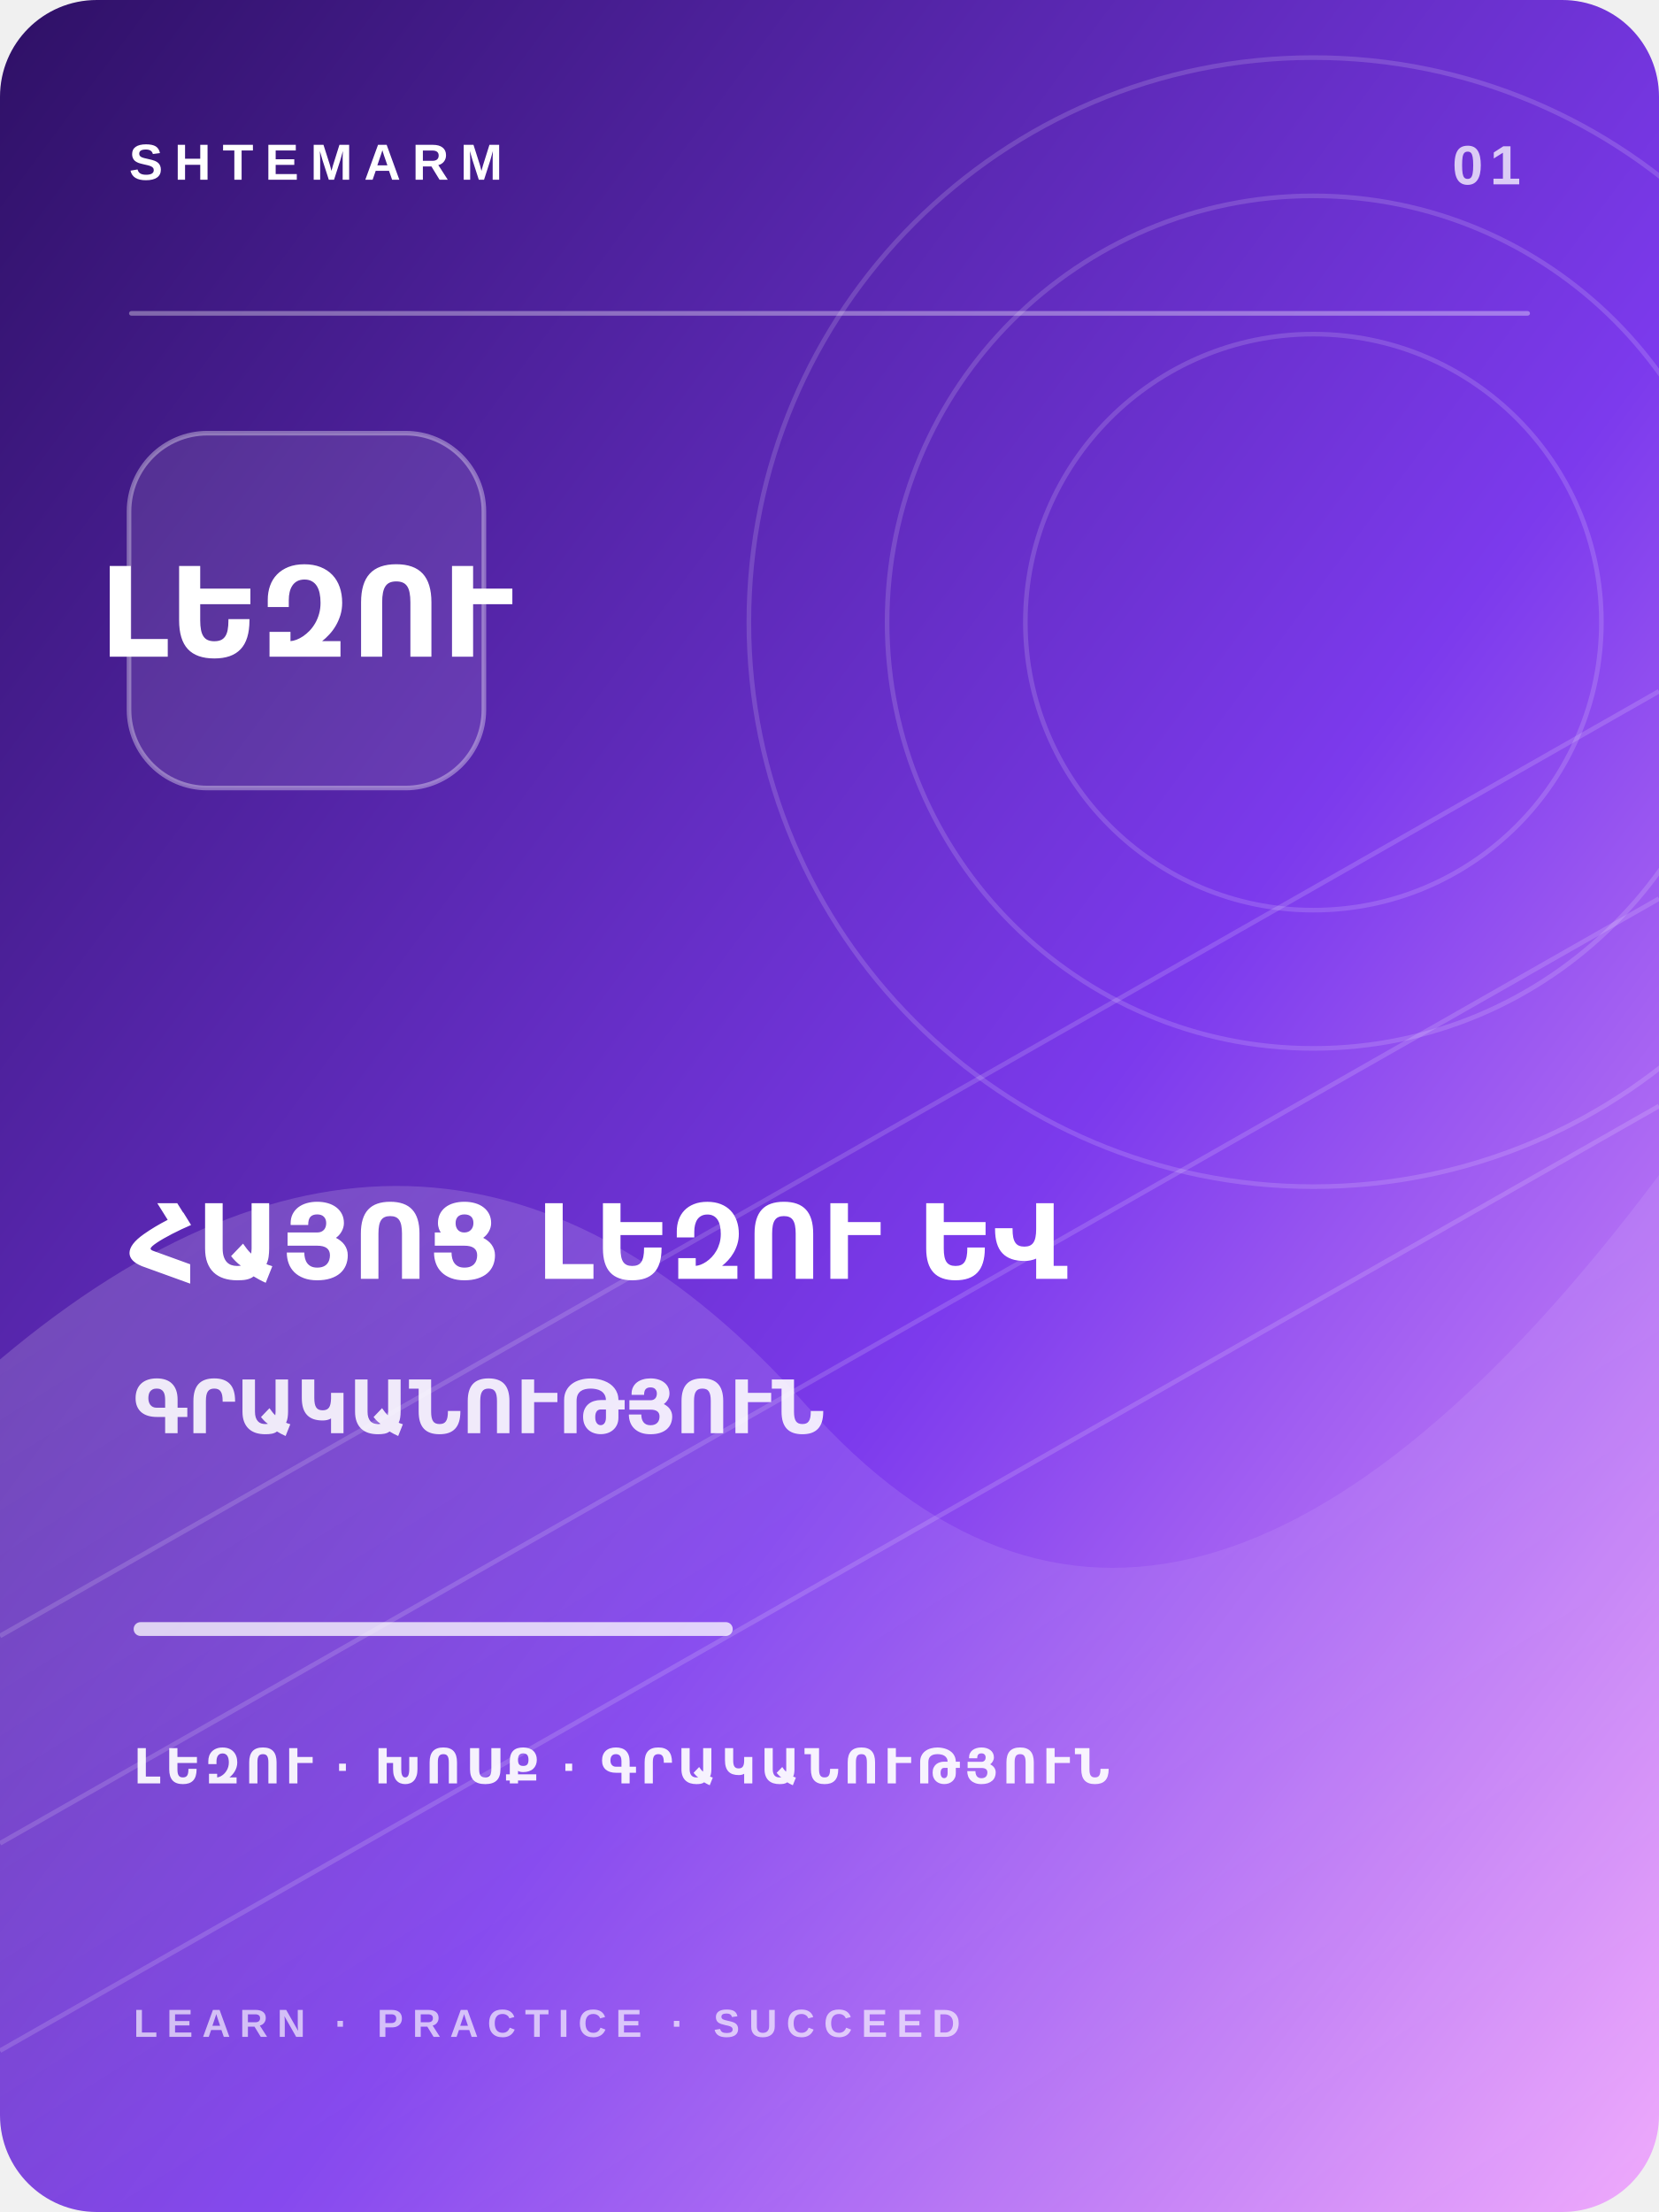
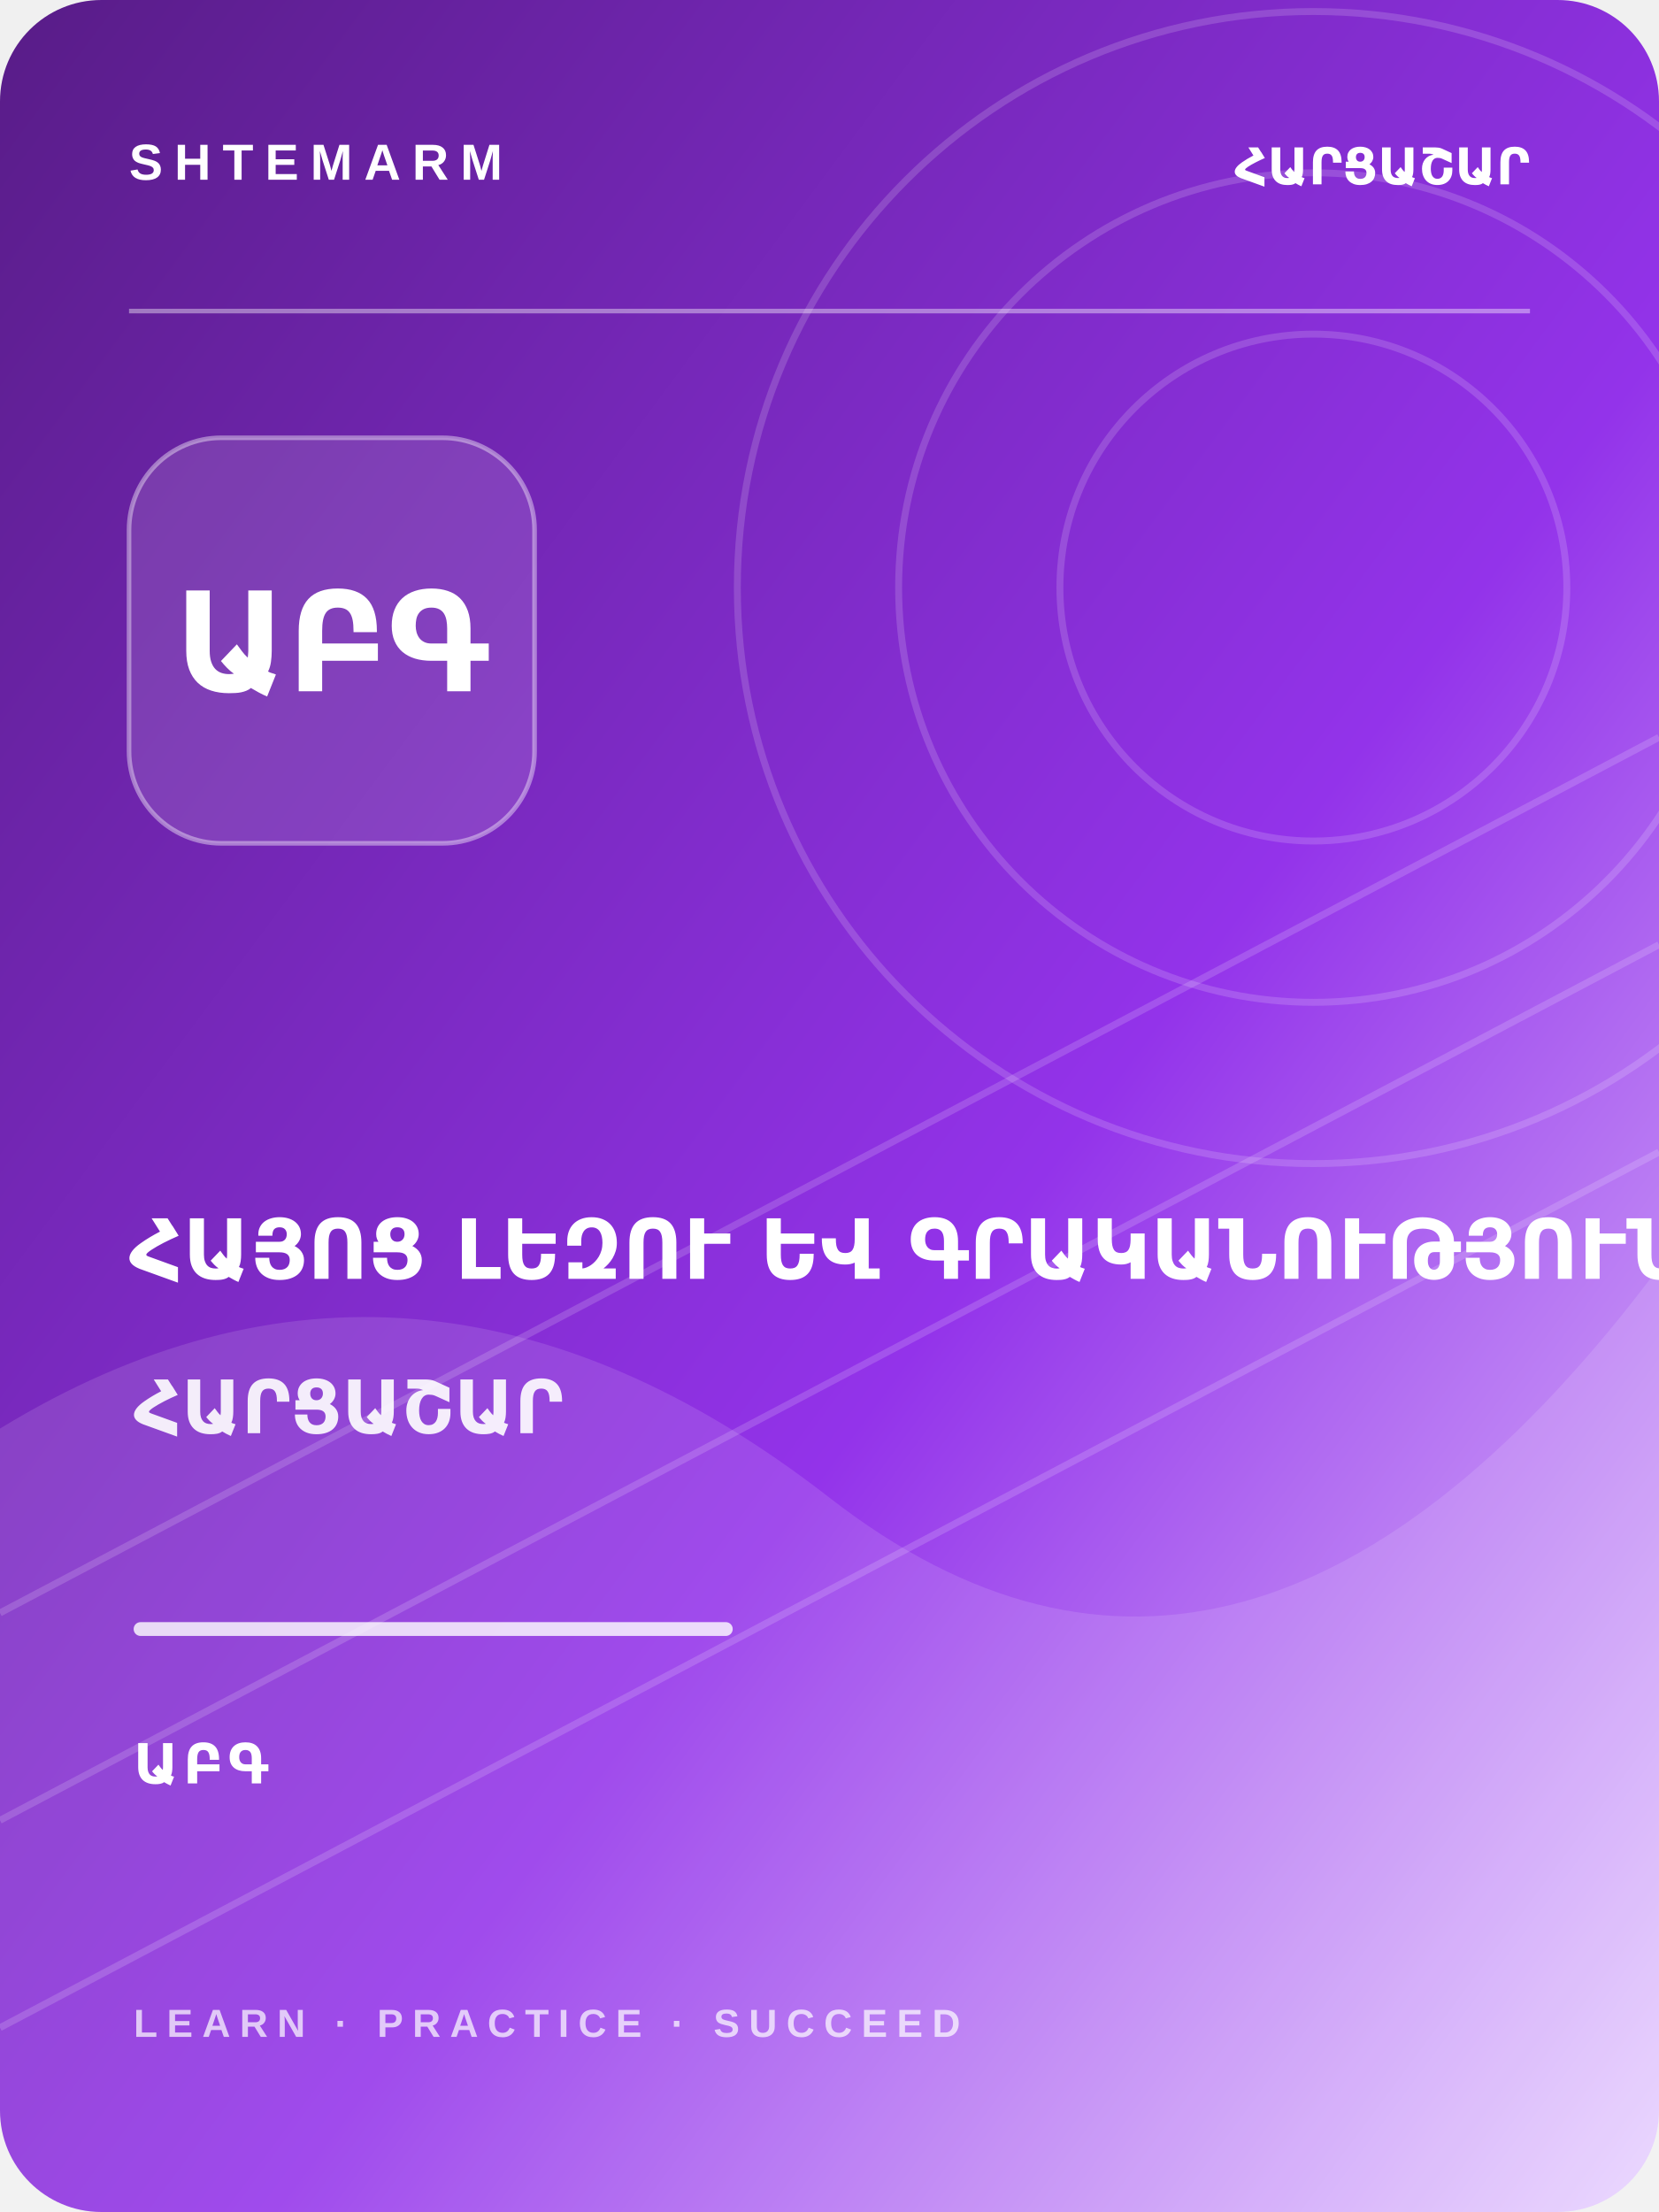
- <svg xmlns="http://www.w3.org/2000/svg" width="720" height="960" viewBox="0 0 720 960" role="img" aria-label="ՀԱՅՈՑ ԼԵԶՈՒ ԵՎ ԳՐԱԿԱՆՈՒԹՅՈՒՆ">
+ <svg xmlns="http://www.w3.org/2000/svg" width="720" height="960" viewBox="0 0 720 960" role="img" aria-label="ՀԱՅՈՑ ԼԵԶՈՒ ԵՎ ԳՐԱԿԱՆՈՒԹՅՈՒՆ · ՀԱՐՑԱՇԱՐ">
  <defs>
-     <linearGradient id="bg" x1="0" y1="0" x2="1" y2="1">
-       <stop stop-color="#2E1065" />
-       <stop offset=".58" stop-color="#7C3AED" />
-       <stop offset="1" stop-color="#F0ABFC" />
-     </linearGradient>
-     <linearGradient id="shine" x1="0" y1="0" x2="1" y2="1">
-       <stop stop-color="#fff" stop-opacity=".18" />
-       <stop offset="1" stop-color="#fff" stop-opacity="0" />
+     <linearGradient id="g" x1="0" y1="0" x2="1" y2="1">
+       <stop stop-color="#581c87" />
+       <stop offset=".58" stop-color="#9333ea" />
+       <stop offset="1" stop-color="#e9d5ff" />
    </linearGradient>
  </defs>
-   <rect width="720" height="960" rx="42" fill="url(#bg)" />
-   <path d="M0 590 Q190 430 350 610 T720 510 V960 H0Z" fill="url(#shine)" />
-   <g fill="none" stroke="#fff" stroke-opacity=".15" stroke-width="2">
-     <circle cx="570" cy="270" r="245" />
-     <circle cx="570" cy="270" r="185" />
-     <circle cx="570" cy="270" r="125" />
-     <path d="M0 710L720 300M0 800L720 390M0 890L720 480" />
+   <rect width="720" height="960" rx="44" fill="url(#g)" />
+   <g fill="none" stroke="#fff" stroke-opacity=".16" stroke-width="3">
+     <circle cx="570" cy="255" r="250" />
+     <circle cx="570" cy="255" r="180" />
+     <circle cx="570" cy="255" r="110" />
+     <path d="M0 700L720 320M0 790L720 410M0 880L720 500" />
  </g>
+   <path d="M0 620Q180 510 360 650T720 550V960H0Z" fill="#fff" fill-opacity=".12" />
  <text x="56" y="78" fill="#fff" font-family="Arial,sans-serif" font-size="22" font-weight="800" letter-spacing="5">SHTEMARM</text>
-   <text x="660" y="80" text-anchor="end" fill="#fff" fill-opacity=".75" font-family="Arial,sans-serif" font-size="24" font-weight="800" letter-spacing="3">01</text>
-   <rect x="56" y="135" width="608" height="2" rx="1" fill="#fff" fill-opacity=".35" />
-   <rect x="56" y="188" width="154" height="154" rx="34" fill="#fff" fill-opacity=".10" stroke="#fff" stroke-opacity=".35" stroke-width="2" />
-   <text x="133" y="285" text-anchor="middle" fill="#fff" font-family="Arial,sans-serif" font-size="54" font-weight="800">ԼԵԶՈՒ</text>
-   <text x="56" y="555" fill="#fff" font-family="Arial,sans-serif" font-size="45" font-weight="900">ՀԱՅՈՑ ԼԵԶՈՒ ԵՎ</text>
-   <text x="58" y="622" fill="#fff" fill-opacity=".88" font-family="Arial,sans-serif" font-size="32" font-weight="700">ԳՐԱԿԱՆՈՒԹՅՈՒՆ</text>
-   <rect x="58" y="704" width="260" height="6" rx="3" fill="#fff" fill-opacity=".75" />
-   <text x="58" y="774" fill="#fff" fill-opacity=".92" font-family="Arial,sans-serif" font-size="21" font-weight="700" letter-spacing="2">ԼԵԶՈՒ · ԽՈՍՔ · ԳՐԱԿԱՆՈՒԹՅՈՒՆ</text>
-   <text x="58" y="884" fill="#fff" fill-opacity=".65" font-family="Arial,sans-serif" font-size="17" font-weight="700" letter-spacing="4">LEARN · PRACTICE · SUCCEED</text>
+   <text x="664" y="80" text-anchor="end" fill="#fff" font-family="Arial,sans-serif" font-size="22" font-weight="800">ՀԱՐՑԱՇԱՐ</text>
+   <path d="M56 135H664" stroke="#fff" stroke-opacity=".4" stroke-width="2" />
+   <rect x="56" y="190" width="176" height="176" rx="40" fill="#fff" fill-opacity=".12" stroke="#fff" stroke-opacity=".4" stroke-width="2" />
+   <text x="144" y="300" text-anchor="middle" fill="#fff" font-family="Arial,sans-serif" font-size="60" font-weight="900">ԱԲԳ</text>
+   <text x="56" y="555" fill="#fff" font-family="Arial,sans-serif" font-size="36" font-weight="900">ՀԱՅՈՑ ԼԵԶՈՒ ԵՎ ԳՐԱԿԱՆՈՒԹՅՈՒՆ</text>
+   <text x="58" y="622" fill="#fff" fill-opacity=".9" font-family="Arial,sans-serif" font-size="32" font-weight="700">ՀԱՐՑԱՇԱՐ</text>
+   <rect x="58" y="704" width="260" height="6" rx="3" fill="#fff" fill-opacity=".8" />
+   <text x="58" y="774" fill="#fff" font-family="Arial,sans-serif" font-size="24" font-weight="700" letter-spacing="2">ԱԲԳ</text>
+   <text x="58" y="884" fill="#fff" fill-opacity=".7" font-family="Arial,sans-serif" font-size="17" font-weight="700" letter-spacing="4">LEARN · PRACTICE · SUCCEED</text>
</svg>
